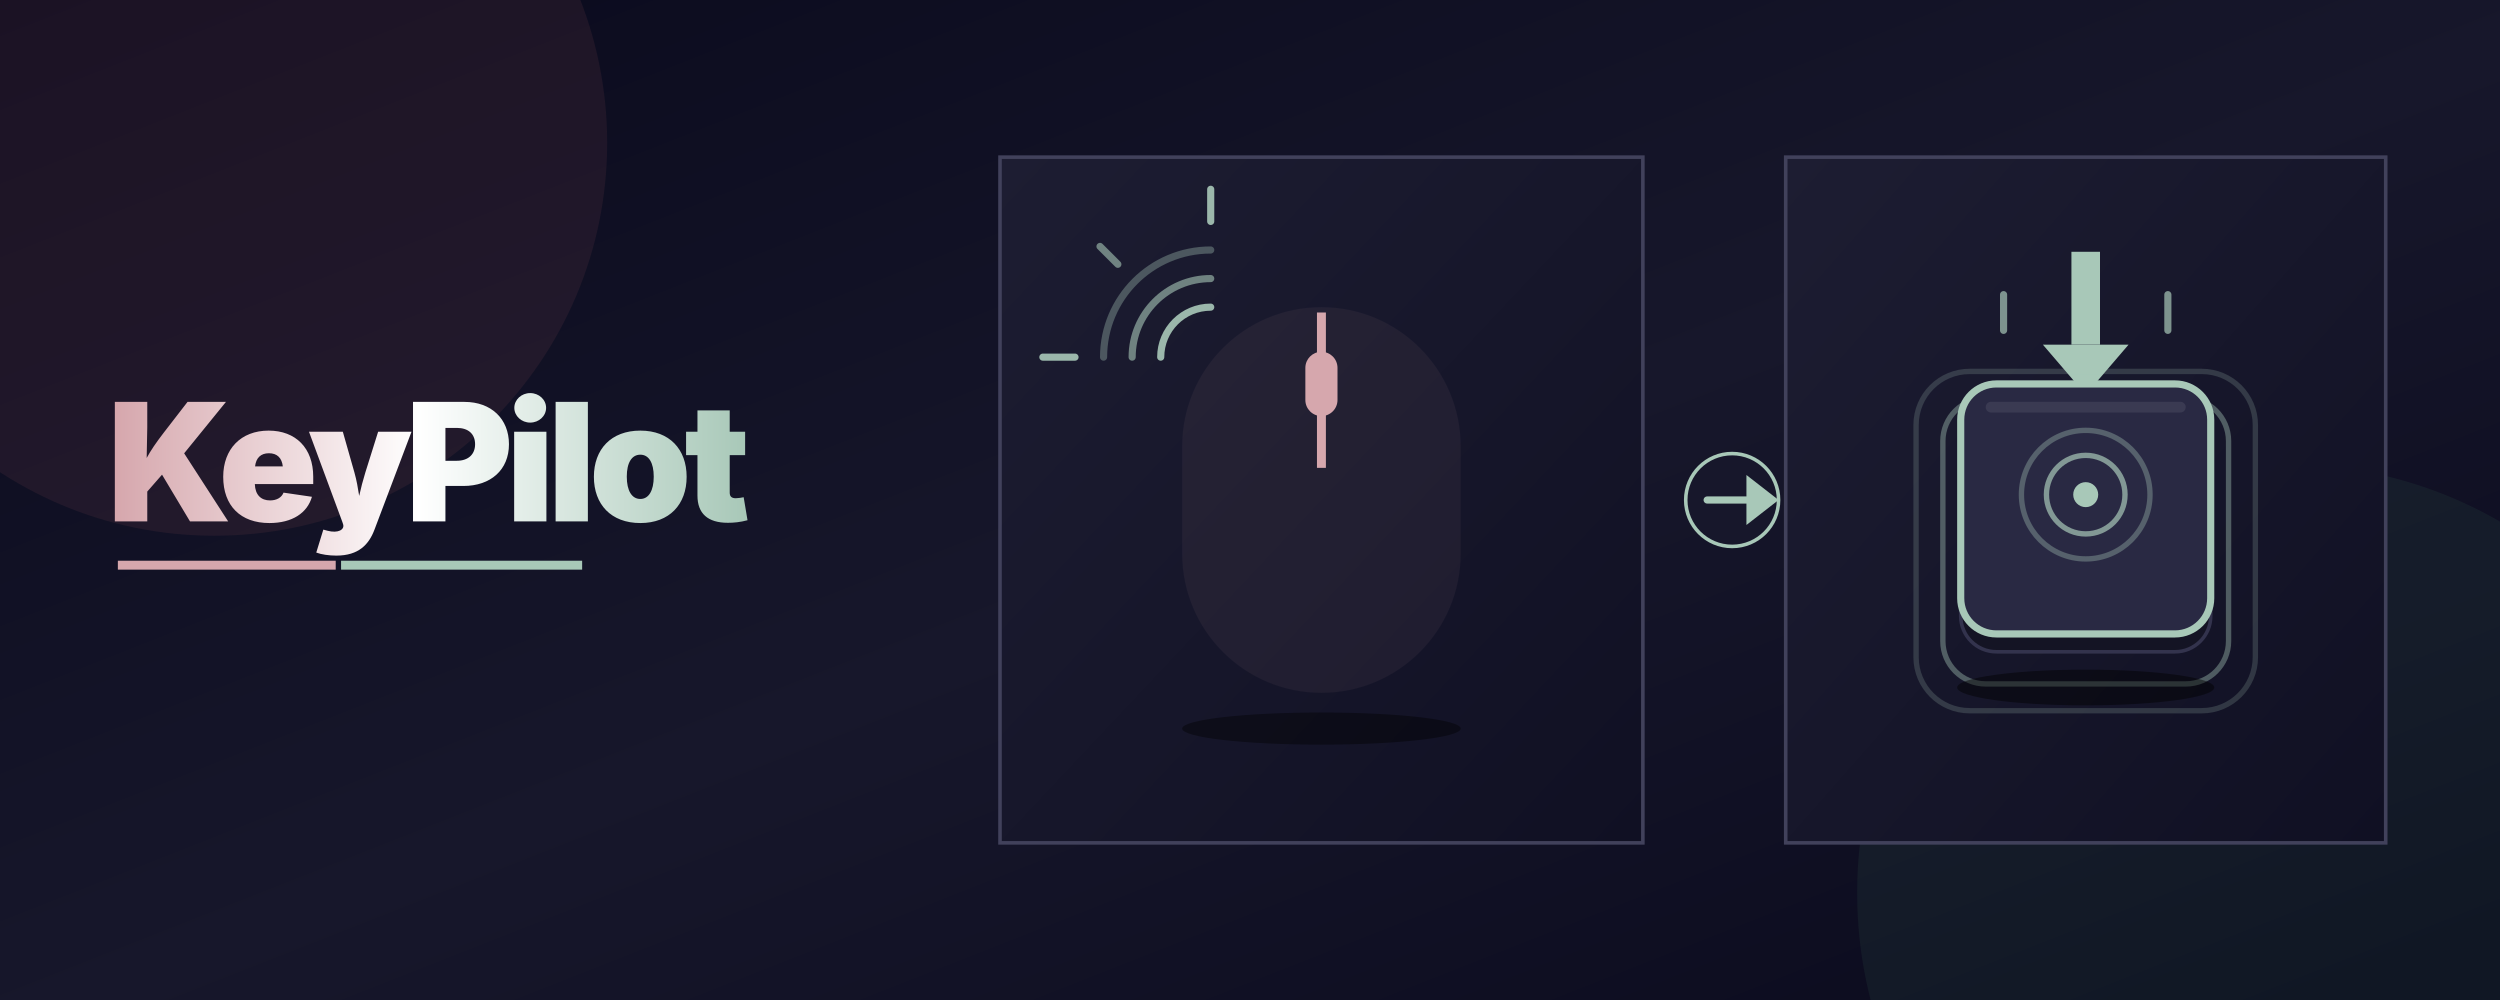
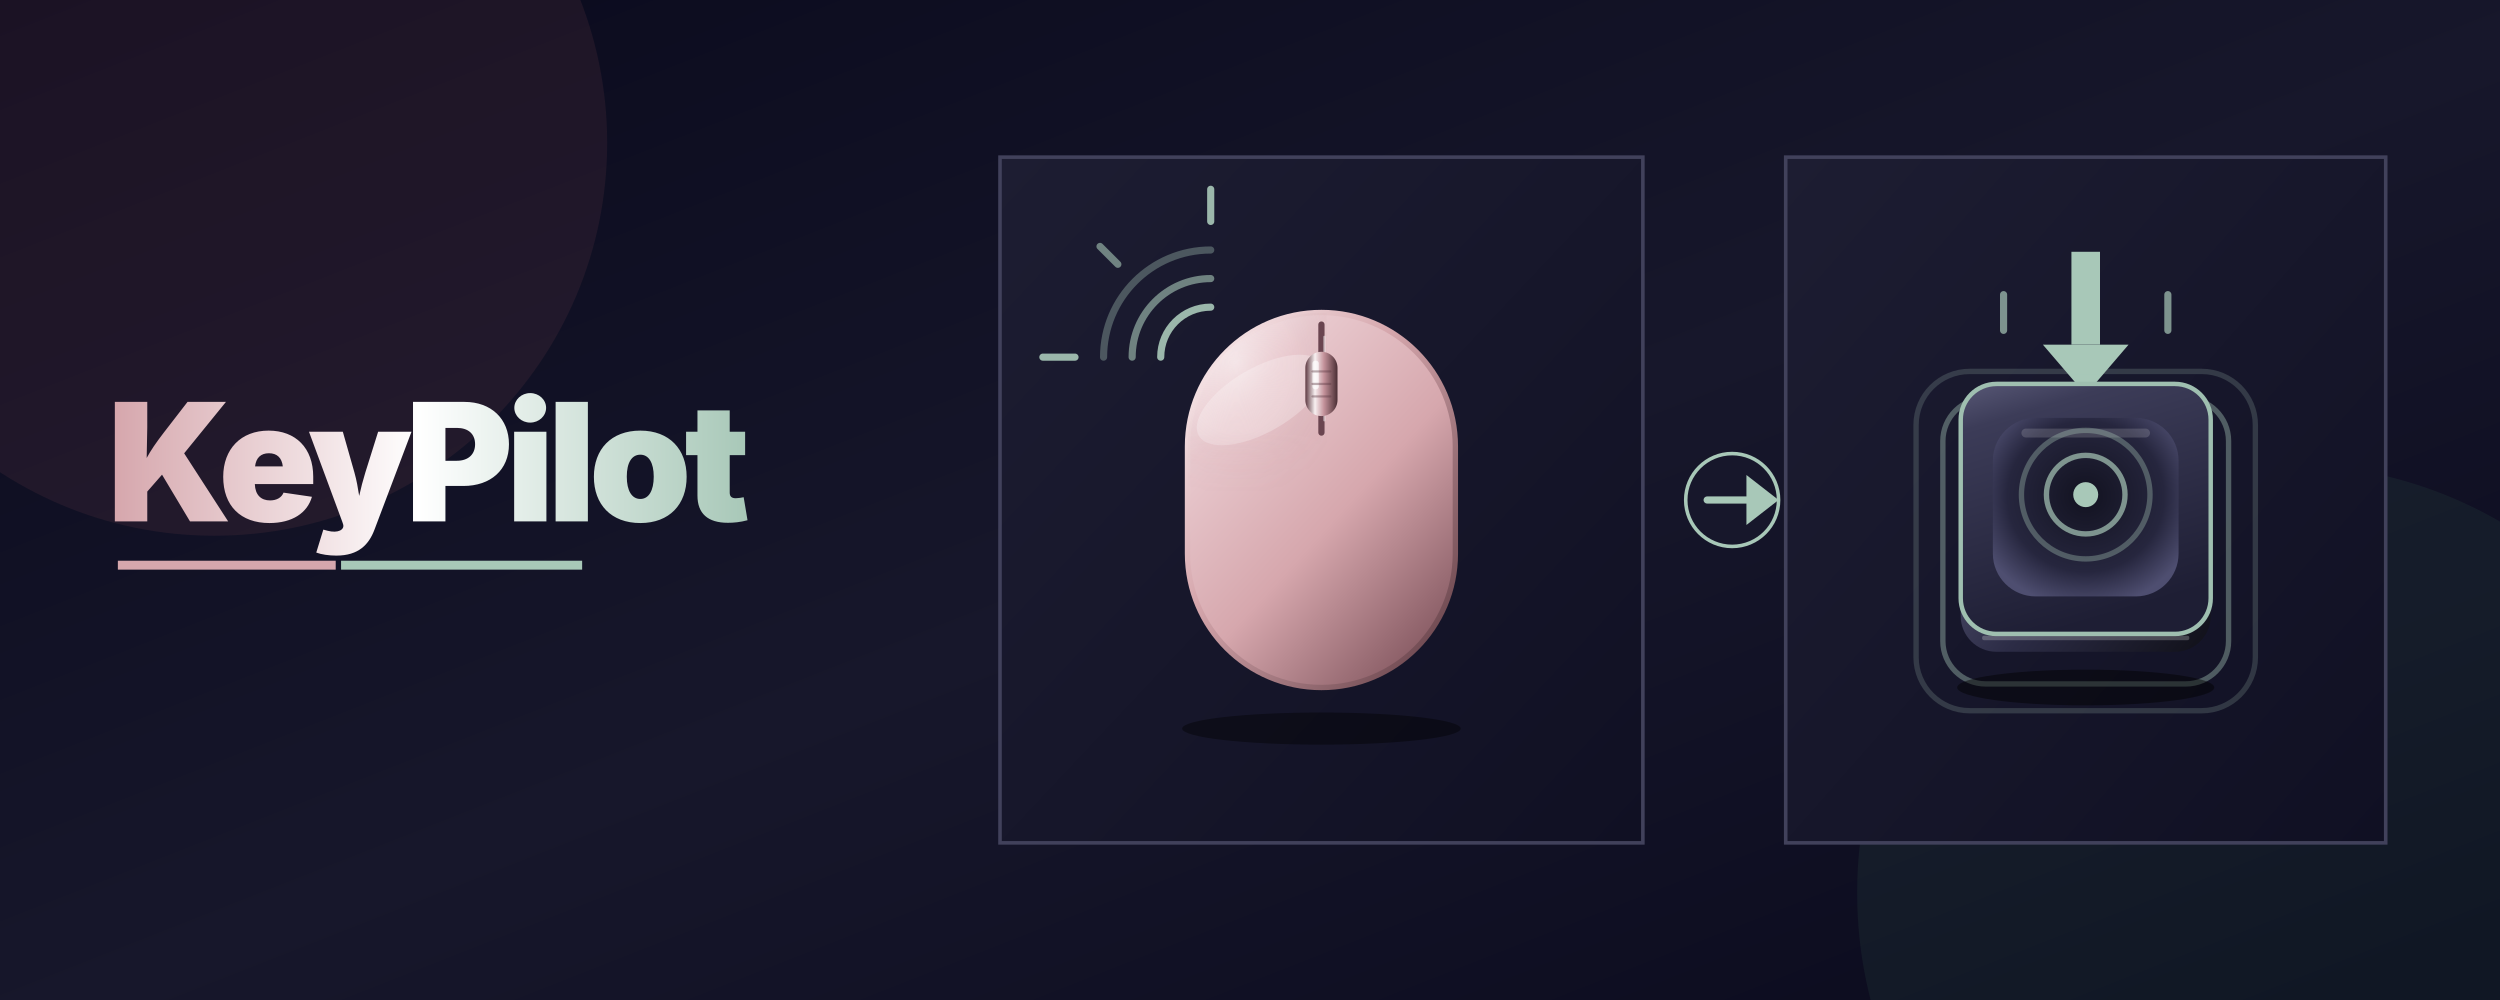
<svg xmlns="http://www.w3.org/2000/svg" width="1400" height="560" viewBox="0 0 1400 560">
  <defs>
    <linearGradient id="bg" x1="0" y1="0" x2="1" y2="1">
      <stop stop-color="#09091c" />
      <stop offset=".52" stop-color="#17172b" />
      <stop offset="1" stop-color="#09091c" />
    </linearGradient>
    <linearGradient id="title" x1="0" y1="0" x2="1" y2="0">
      <stop stop-color="#d6a7ad" />
      <stop offset=".48" stop-color="#ffffff" />
      <stop offset="1" stop-color="#a8c8b8" />
    </linearGradient>
    <linearGradient id="card" x1="0" y1="0" x2="1" y2="1">
      <stop stop-color="#1d1d32" />
      <stop offset="1" stop-color="#101023" />
    </linearGradient>
+     <linearGradient id="mouseBody" x1=".12" y1="0" x2=".9" y2="1">
+       <stop stop-color="#f7ecee" />
+       <stop offset=".2" stop-color="#e8c8cd" />
+       <stop offset=".55" stop-color="#d6a7ad" />
+       <stop offset="1" stop-color="#7a4e57" />
+     </linearGradient>
+     <linearGradient id="mouseRim" x1="0" y1="0" x2="1" y2="1">
+       <stop stop-color="#fff7f8" />
+       <stop offset=".4" stop-color="#d6a7ad" />
+       <stop offset="1" stop-color="#5c3840" />
+     </linearGradient>
+     <radialGradient id="leftClick" cx=".35" cy=".28" r=".8">
+       <stop stop-color="#ffffff" stop-opacity=".34" />
+       <stop offset=".5" stop-color="#f0d4d8" stop-opacity=".08" />
+       <stop offset="1" stop-color="#4a2c34" stop-opacity="0" />
+     </radialGradient>
+     <linearGradient id="buttonFade" x1="0" y1="0" x2="0" y2="1">
+       <stop stop-color="#ffffff" />
+       <stop offset=".62" stop-color="#ffffff" />
+       <stop offset="1" stop-color="#000000" />
+     </linearGradient>
+     <mask id="buttonMask" maskUnits="userSpaceOnUse" x="665" y="175" width="150" height="108">
+       <rect x="665" y="175" width="150" height="108" fill="url(#buttonFade)" />
+     </mask>
+     <linearGradient id="wheelFace" x1="0" y1="0" x2="1" y2="0">
+       <stop stop-color="#5e3a42" />
+       <stop offset=".3" stop-color="#f8f0f1" />
+       <stop offset=".58" stop-color="#c4929a" />
+       <stop offset="1" stop-color="#4a2e34" />
+     </linearGradient>
+     <linearGradient id="keyWall" x1="0" y1=".2" x2="1" y2="1">
+       <stop stop-color="#5c5c7a" />
+       <stop offset=".5" stop-color="#2c2c46" />
+       <stop offset="1" stop-color="#101018" />
+     </linearGradient>
+     <linearGradient id="keyFace" x1=".05" y1="0" x2=".35" y2="1">
+       <stop stop-color="#565674" />
+       <stop offset=".16" stop-color="#3c3c58" />
+       <stop offset="1" stop-color="#1e1e34" />
+     </linearGradient>
+     <radialGradient id="keyDish" cx=".5" cy=".44" r=".62">
+       <stop stop-color="#121220" />
+       <stop offset=".68" stop-color="#26263e" />
+       <stop offset="1" stop-color="#4e4e70" />
+     </radialGradient>
+     <clipPath id="mouseClip">
+       <rect x="665" y="175" width="150" height="210" rx="75" />
+     </clipPath>
  </defs>
  <rect width="1400" height="560" fill="url(#bg)" />
  <circle cx="120" cy="80" r="220" fill="#713d48" opacity=".18" />
  <circle cx="1280" cy="500" r="240" fill="#32604d" opacity=".16" />
  <text x="60" y="292" fill="url(#title)" font-size="92" font-weight="900" letter-spacing="-4" font-family="Inter, Segoe UI, sans-serif">KeyPilot</text>
  <rect x="66" y="314" width="122" height="5" fill="#d6a7ad" />
  <rect x="191" y="314" width="135" height="5" fill="#a8c8b8" />
  <rect x="560" y="88" width="360" height="384" fill="url(#card)" stroke="#41415b" stroke-width="2" />
  <ellipse cx="740" cy="408" rx="78" ry="9" fill="#000000" opacity=".4" />
  <g fill="none" stroke="#a8c8b8" stroke-linecap="round">
    <path d="M 650,200 A 28,28 0 0 1 678,172" stroke-width="4" opacity=".9" />
    <path d="M 634,200 A 44,44 0 0 1 678,156" stroke-width="4" opacity=".6" />
    <path d="M 618,200 A 60,60 0 0 1 678,140" stroke-width="4" opacity=".35" />
    <line x1="602" y1="200" x2="584" y2="200" stroke-width="4" opacity=".9" />
    <line x1="626" y1="148" x2="616" y2="138" stroke-width="4" opacity=".6" />
    <line x1="678" y1="124" x2="678" y2="106" stroke-width="4" opacity=".9" />
  </g>
-   <rect x="665" y="175" width="150" height="210" rx="75" fill="#d6a7ad" opacity=".06" stroke="#d6a7ad" stroke-width="6" />
-   <line x1="740" y1="175" x2="740" y2="262" stroke="#d6a7ad" stroke-width="5" />
-   <rect x="731" y="197" width="18" height="36" rx="9" fill="#d6a7ad" />
+   <rect x="665" y="175" width="150" height="210" rx="75" fill="url(#mouseBody)" />
+   <rect x="665" y="175" width="150" height="210" rx="75" fill="none" stroke="url(#mouseRim)" stroke-width="3" />
+   <g clip-path="url(#mouseClip)">
+     <g mask="url(#buttonMask)">
+       <ellipse cx="706" cy="224" rx="40" ry="18" fill="#ffffff" opacity=".28" transform="rotate(-30 706 224)" />
+       <rect x="665" y="175" width="78" height="100" fill="url(#leftClick)" />
+     </g>
+     <rect x="738.25" y="180" width="3.5" height="64" rx="1.75" fill="#6a4550" />
+     <rect x="741" y="188" width="1.25" height="48" rx=".6" fill="#ffffff" opacity=".45" />
+   </g>
+   <rect x="731" y="197" width="18" height="36" rx="9" fill="url(#wheelFace)" />
+   <rect x="735" y="202" width="3.5" height="16" rx="1.5" fill="#ffffff" opacity=".7" />
+   <g stroke="#5a3840" stroke-width="1.25" opacity=".4" stroke-linecap="round">
+     <line x1="735" y1="208" x2="745" y2="208" />
+     <line x1="735" y1="215" x2="745" y2="215" />
+     <line x1="735" y1="222" x2="745" y2="222" />
+   </g>
  <circle cx="970" cy="280" r="26" fill="#17172b" stroke="#a8c8b8" stroke-width="2" />
  <line x1="956" y1="280" x2="978" y2="280" stroke="#a8c8b8" stroke-width="4" stroke-linecap="round" />
  <polygon points="978,266 978,294 996,280" fill="#a8c8b8" />
  <rect x="1000" y="88" width="336" height="384" fill="url(#card)" stroke="#41415b" stroke-width="2" />
  <rect x="1160" y="141" width="16" height="52" fill="#a8c8b8" />
  <polygon points="1144,193 1192,193 1168,221" fill="#a8c8b8" />
  <g stroke="#a8c8b8" stroke-width="4" stroke-linecap="round" opacity=".7">
    <line x1="1122" y1="165" x2="1122" y2="185" />
    <line x1="1214" y1="165" x2="1214" y2="185" />
  </g>
  <rect x="1073" y="208" width="190" height="190" rx="30" fill="none" stroke="#a8c8b8" stroke-width="3" opacity=".2" />
  <rect x="1088" y="223" width="160" height="160" rx="24" fill="none" stroke="#a8c8b8" stroke-width="3" opacity=".4" />
  <ellipse cx="1168" cy="385" rx="72" ry="10" fill="#000000" opacity=".45" />
-   <rect x="1098" y="225" width="140" height="140" rx="20" fill="#141424" stroke="#33334d" stroke-width="2" />
-   <rect x="1098" y="215" width="140" height="140" rx="20" fill="#292943" stroke="#a8c8b8" stroke-width="4" />
-   <rect x="1112" y="225" width="112" height="6" rx="3" fill="#ffffff" opacity=".08" />
+   <rect x="1098" y="225" width="140" height="140" rx="20" fill="url(#keyWall)" />
+   <rect x="1110" y="356" width="116" height="2.5" rx="1" fill="#ffffff" opacity=".22" />
+   <rect x="1098" y="215" width="140" height="140" rx="20" fill="url(#keyFace)" stroke="#9fbfb0" stroke-width="2.5" />
+   <rect x="1116" y="234" width="104" height="100" rx="24" fill="url(#keyDish)" />
+   <rect x="1132" y="240" width="72" height="5" rx="2.5" fill="#ffffff" opacity=".16" />
  <circle cx="1168" cy="277" r="36" fill="none" stroke="#a8c8b8" stroke-width="3" opacity=".35" />
  <circle cx="1168" cy="277" r="22" fill="none" stroke="#a8c8b8" stroke-width="3" opacity=".7" />
  <circle cx="1168" cy="277" r="7" fill="#a8c8b8" />
</svg>
